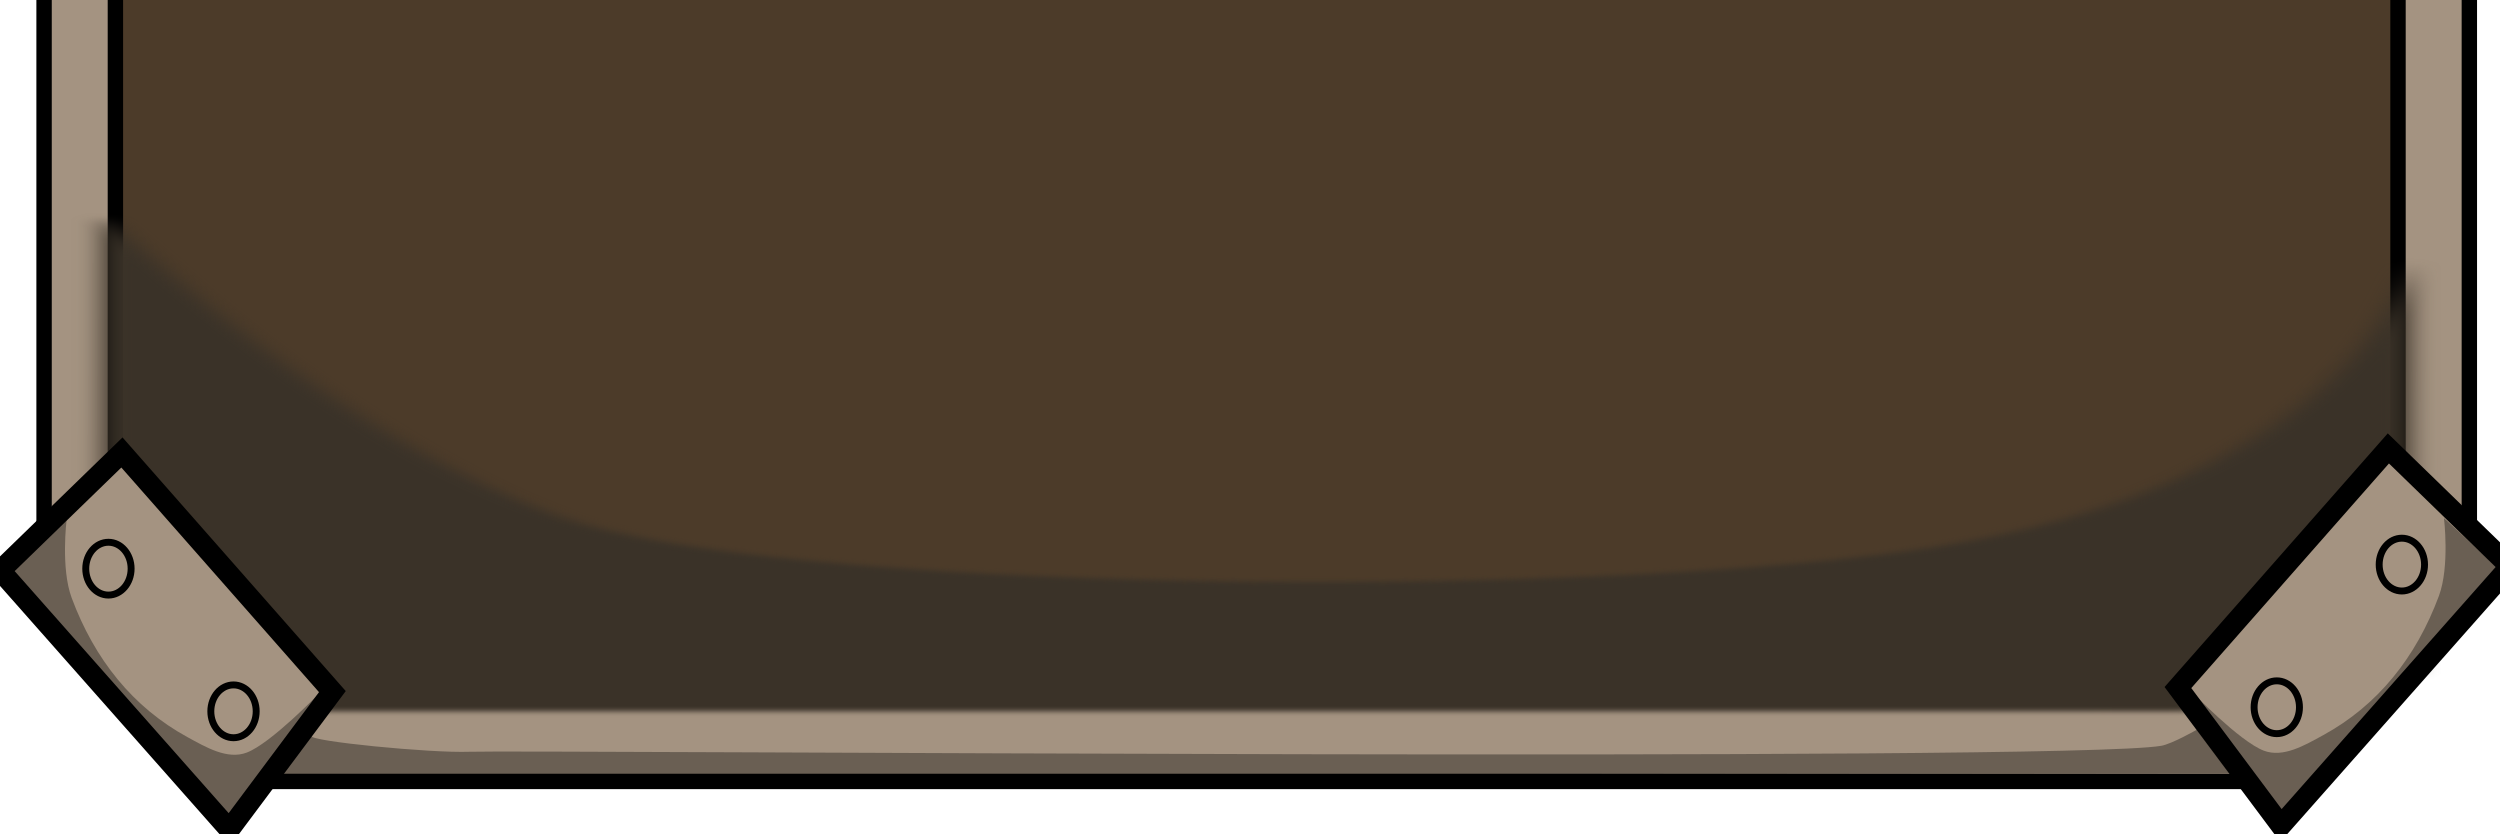
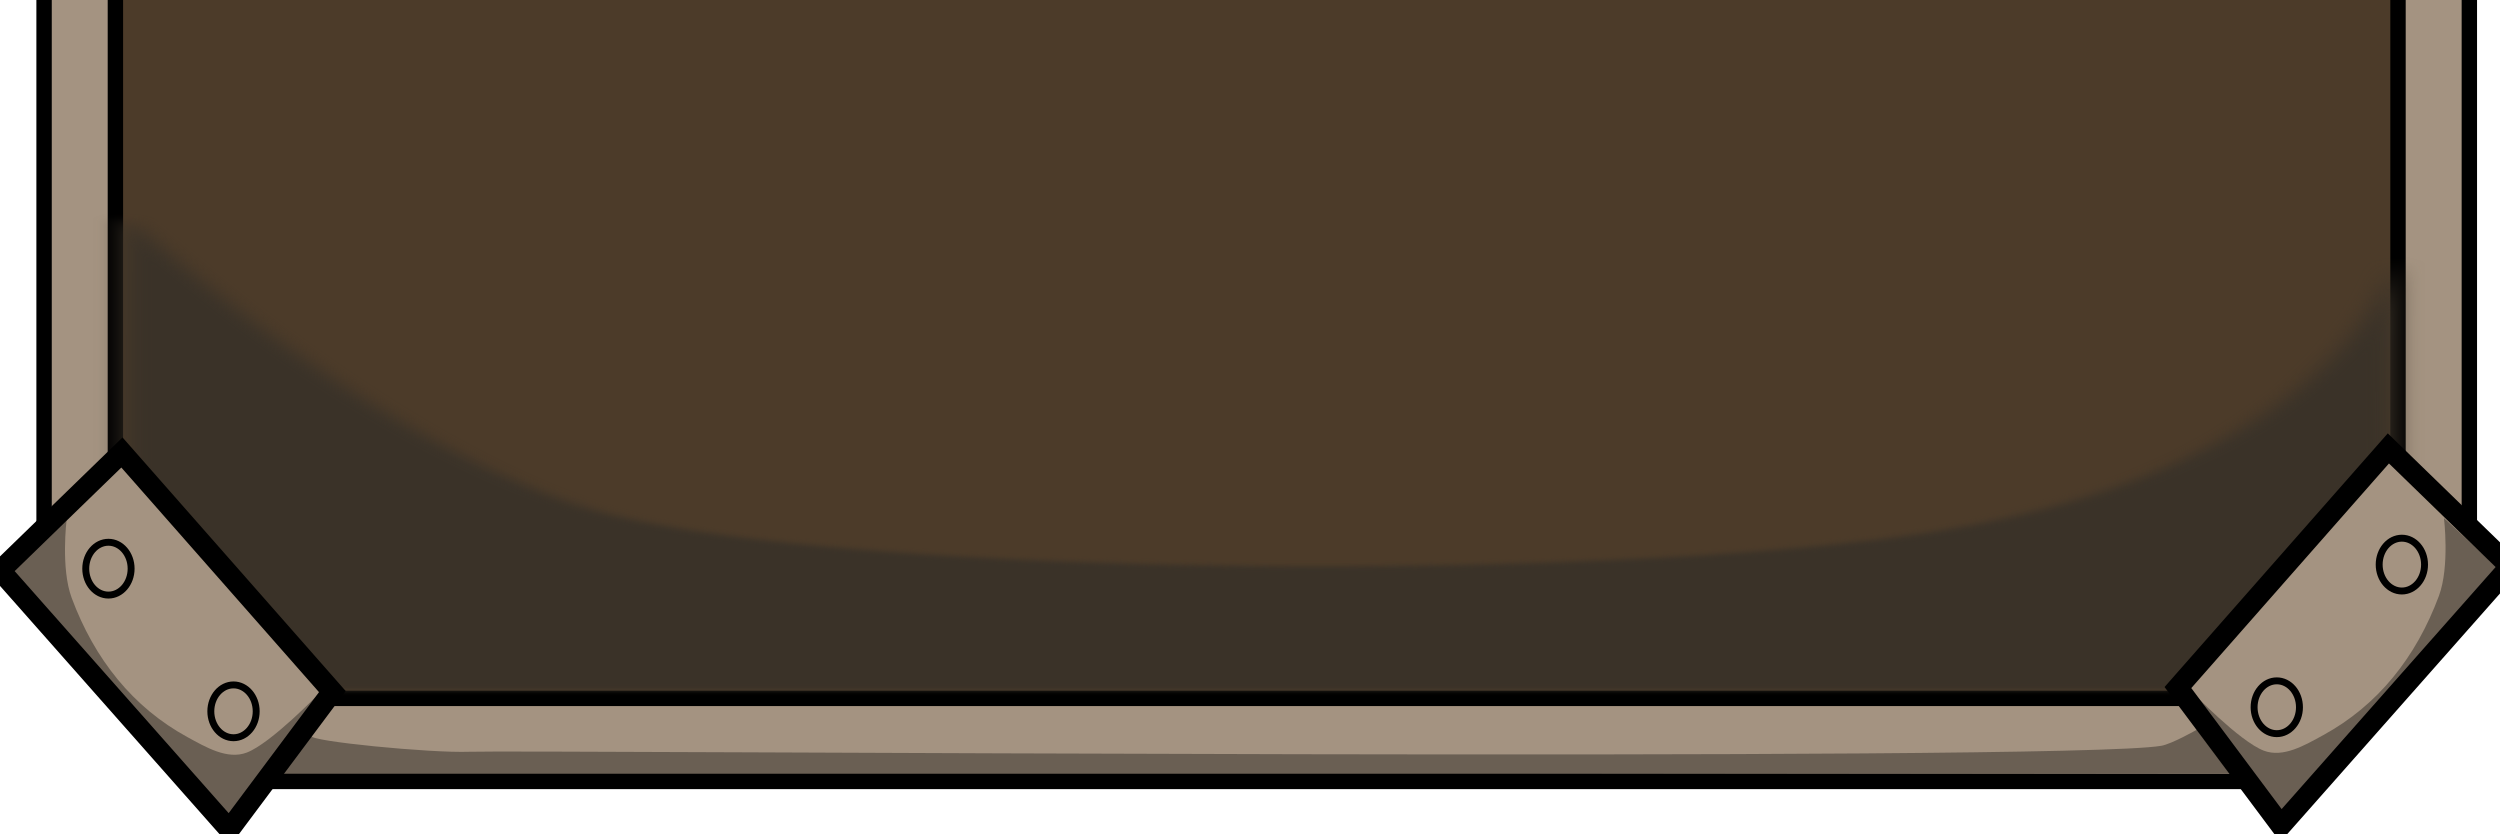
<svg xmlns="http://www.w3.org/2000/svg" width="300" height="100" viewBox="0 0 300 100" id="svg4160" version="1.1">
  <defs id="defs4162">
    <filter style="color-interpolation-filters:sRGB" id="filter6416" x="-0.014" width="1.027" y="-0.013" height="1.026">
      <feGaussianBlur stdDeviation="1.809" id="feGaussianBlur6418" />
    </filter>
  </defs>
  <g id="layer1" transform="translate(0,-952.3622)">
    <path style="fill:#a49381;fill-opacity:1;fill-rule:evenodd;stroke:#000000;stroke-width:1.847;stroke-linecap:butt;stroke-linejoin:miter;stroke-miterlimit:4;stroke-dasharray:none;stroke-opacity:1" d="m 5.289,1014.812 0,-375.848 27.284,-31.321 236.465,0 27.284,31.321 0,375.848 -27.284,31.321 -236.465,0 z" id="path4686-2" />
    <path style="fill:#4c3b29;fill-opacity:1;fill-rule:evenodd;stroke:#000000;stroke-width:1.847;stroke-linecap:butt;stroke-linejoin:miter;stroke-miterlimit:4;stroke-dasharray:none;stroke-opacity:1" d="m 13.848,1006.27 0,-358.764 25.679,-29.897 222.555,0 25.679,29.897 0,358.764 -25.679,29.897 -222.555,0 z" id="path4686" />
-     <path style="fill:#3a3228;fill-opacity:1;fill-rule:evenodd;stroke:none;stroke-width:1px;stroke-linecap:butt;stroke-linejoin:miter;stroke-opacity:1;filter:url(#filter6416)" d="m 16.397,696.897 c 1.131,-0.659 30.424,149.373 63.64,207.081 29.733,51.657 141.161,56.759 188.307,20.292 58.719,-45.418 66.039,-197.359 66.039,-197.359 l -0.111,284.41 -29.646,25.46 -263.818,-0.01 -24.433,-25.57 z" id="path6402" transform="matrix(0.8705905,0,0,0.1745501,-1.895215,856.7479)" />
+     <path style="fill:#3a3228;fill-opacity:1;fill-rule:evenodd;stroke:none;stroke-width:1px;stroke-linecap:butt;stroke-linejoin:miter;stroke-opacity:1;filter:url(#filter6416)" d="m 16.397,696.897 c 1.131,-0.659 30.424,149.373 63.64,207.081 29.733,51.657 141.161,56.759 188.307,20.292 58.719,-45.418 66.039,-197.359 66.039,-197.359 l -0.111,284.41 -29.646,25.46 -263.818,-0.01 -24.433,-25.57 z" id="path6402" transform="matrix(0.8570662,0,0,0.1671016,0.7955841,861.9288)" />
    <path style="fill:#a49381;fill-opacity:1;fill-rule:evenodd;stroke:#000000;stroke-width:2.494;stroke-linecap:butt;stroke-linejoin:miter;stroke-miterlimit:4;stroke-dasharray:none;stroke-opacity:1" d="M 0.539,633.431 15.133,647.603 40.386,618.906 28.022,602.348 Z" id="path6265" />
    <ellipse style="opacity:1;fill:#a49381;fill-opacity:1;stroke:#000000;stroke-width:0.831;stroke-linecap:butt;stroke-linejoin:miter;stroke-miterlimit:4;stroke-dasharray:none;stroke-opacity:1" id="path6267" cx="13.514" cy="633.659" rx="2.722" ry="3.169" />
    <ellipse style="opacity:1;fill:#a49381;fill-opacity:1;stroke:#000000;stroke-width:0.831;stroke-linecap:butt;stroke-linejoin:miter;stroke-miterlimit:4;stroke-dasharray:none;stroke-opacity:1" id="path6267-9" cx="28.522" cy="616.541" rx="2.722" ry="3.169" />
    <path style="fill:#a49381;fill-opacity:1;fill-rule:evenodd;stroke:#000000;stroke-width:2.494;stroke-linecap:butt;stroke-linejoin:miter;stroke-miterlimit:4;stroke-dasharray:none;stroke-opacity:1" d="m 300.358,634.992 -14.593,14.171 -25.253,-28.697 12.364,-16.558 z" id="path6265-7" />
    <ellipse style="opacity:1;fill:#a49381;fill-opacity:1;stroke:#000000;stroke-width:0.831;stroke-linecap:butt;stroke-linejoin:miter;stroke-miterlimit:4;stroke-dasharray:none;stroke-opacity:1" id="path6267-2" cx="-287.384" cy="635.22" transform="scale(-1,1)" rx="2.722" ry="3.169" />
    <ellipse style="opacity:1;fill:#a49381;fill-opacity:1;stroke:#000000;stroke-width:0.831;stroke-linecap:butt;stroke-linejoin:miter;stroke-miterlimit:4;stroke-dasharray:none;stroke-opacity:1" id="path6267-9-1" cx="-272.375" cy="618.102" transform="scale(-1,1)" rx="2.722" ry="3.169" />
    <path style="fill:#fffff0;fill-opacity:0.354;fill-rule:evenodd;stroke:none;stroke-width:1px;stroke-linecap:butt;stroke-linejoin:miter;stroke-opacity:1" d="m 9.105,639.97 c 0,0 -0.713,-5.785 0.605,-9.333 2.745,-7.388 7.343,-13.136 13.883,-16.71 2.216,-1.211 4.793,-2.747 7.121,-1.866 2.911,1.102 8.06,6.64 8.06,6.64 L 27.874,604.463 2.155,633.536 Z" id="path6351" />
    <path style="fill:#fffff0;fill-opacity:0.353;fill-rule:evenodd;stroke:none;stroke-width:1px;stroke-linecap:butt;stroke-linejoin:miter;stroke-opacity:1" d="m 291.658,641.467 c 0,0 0.713,-5.785 -0.605,-9.333 -2.745,-7.388 -7.343,-13.136 -13.883,-16.71 -2.216,-1.211 -4.793,-2.747 -7.121,-1.866 -2.911,1.102 -8.06,6.64 -8.06,6.64 l 10.901,-14.239 25.719,29.073 z" id="path6351-8" />
    <path style="fill:#fffff0;fill-opacity:0.353;fill-rule:evenodd;stroke:none;stroke-width:1px;stroke-linecap:butt;stroke-linejoin:miter;stroke-opacity:1" d="m 34.732,608.928 233.245,0 c 0,0 -70.608,2.446 -105.922,2.517 -42.447,0.085 -127.323,-2.517 -127.323,-2.517 z" id="path6368" />
    <path style="fill:#000000;fill-opacity:0.353;fill-rule:evenodd;stroke:none;stroke-width:1px;stroke-linecap:butt;stroke-linejoin:miter;stroke-opacity:1" d="m 33.822,1045.401 3.547,-4.733 c -0.4,0.632 14.33,2.084 18.972,1.905 6.257,-0.24 191.351,1.264 202.99,-0.712 1.311,-0.223 4.29,-1.937 4.29,-1.937 l 3.902,5.225 z" id="path6370" />
    <path style="fill:#a49381;fill-opacity:1;fill-rule:evenodd;stroke:#000000;stroke-width:2.494;stroke-linecap:butt;stroke-linejoin:miter;stroke-miterlimit:4;stroke-dasharray:none;stroke-opacity:1" d="M 0.038,1020.83 14.631,1006.659 39.885,1035.356 27.521,1051.914 Z" id="path6265-7-2-7" />
    <ellipse style="opacity:1;fill:#a49381;fill-opacity:1;stroke:#000000;stroke-width:0.831;stroke-linecap:butt;stroke-linejoin:miter;stroke-miterlimit:4;stroke-dasharray:none;stroke-opacity:1" id="path6267-2-9-9" cx="13.012" cy="-1020.603" transform="scale(1,-1)" rx="2.722" ry="3.169" />
    <ellipse style="opacity:1;fill:#a49381;fill-opacity:1;stroke:#000000;stroke-width:0.831;stroke-linecap:butt;stroke-linejoin:miter;stroke-miterlimit:4;stroke-dasharray:none;stroke-opacity:1" id="path6267-9-1-0-3" cx="28.021" cy="-1037.721" transform="scale(1,-1)" rx="2.722" ry="3.169" />
    <path style="fill:#000000;fill-opacity:0.354;fill-rule:evenodd;stroke:none;stroke-width:1px;stroke-linecap:butt;stroke-linejoin:miter;stroke-opacity:1" d="m 7.992,1014.765 c 0,0 -0.713,5.785 0.605,9.333 2.745,7.388 7.343,13.136 13.883,16.71 2.216,1.211 4.793,2.747 7.121,1.866 2.911,-1.102 8.671,-7.085 8.671,-7.085 l -10.901,15.573 -26.33,-29.963 z" id="path6351-7" />
    <path style="fill:#a49381;fill-opacity:1;fill-rule:evenodd;stroke:#000000;stroke-width:2.494;stroke-linecap:butt;stroke-linejoin:miter;stroke-miterlimit:4;stroke-dasharray:none;stroke-opacity:1" d="m 301.197,1020.342 -14.593,-14.171 -25.254,28.697 12.364,16.558 z" id="path6265-7-2" />
    <ellipse style="opacity:1;fill:#a49381;fill-opacity:1;stroke:#000000;stroke-width:0.831;stroke-linecap:butt;stroke-linejoin:miter;stroke-miterlimit:4;stroke-dasharray:none;stroke-opacity:1" id="path6267-2-9" cx="-288.223" cy="-1020.114" transform="scale(-1,-1)" rx="2.722" ry="3.169" />
    <ellipse style="opacity:1;fill:#a49381;fill-opacity:1;stroke:#000000;stroke-width:0.831;stroke-linecap:butt;stroke-linejoin:miter;stroke-miterlimit:4;stroke-dasharray:none;stroke-opacity:1" id="path6267-9-1-0" cx="-273.214" cy="-1037.232" transform="scale(-1,-1)" rx="2.722" ry="3.169" />
    <path style="fill:#000000;fill-opacity:0.354;fill-rule:evenodd;stroke:none;stroke-width:1px;stroke-linecap:butt;stroke-linejoin:miter;stroke-opacity:1" d="m 293.275,1014.536 c 0,0 0.713,5.785 -0.605,9.333 -2.745,7.388 -7.343,13.136 -13.883,16.71 -2.216,1.211 -4.793,2.747 -7.121,1.866 -2.911,-1.102 -8.671,-7.085 -8.671,-7.085 l 10.901,15.573 26.33,-29.963 z" id="path6351-7-8" />
  </g>
</svg>
